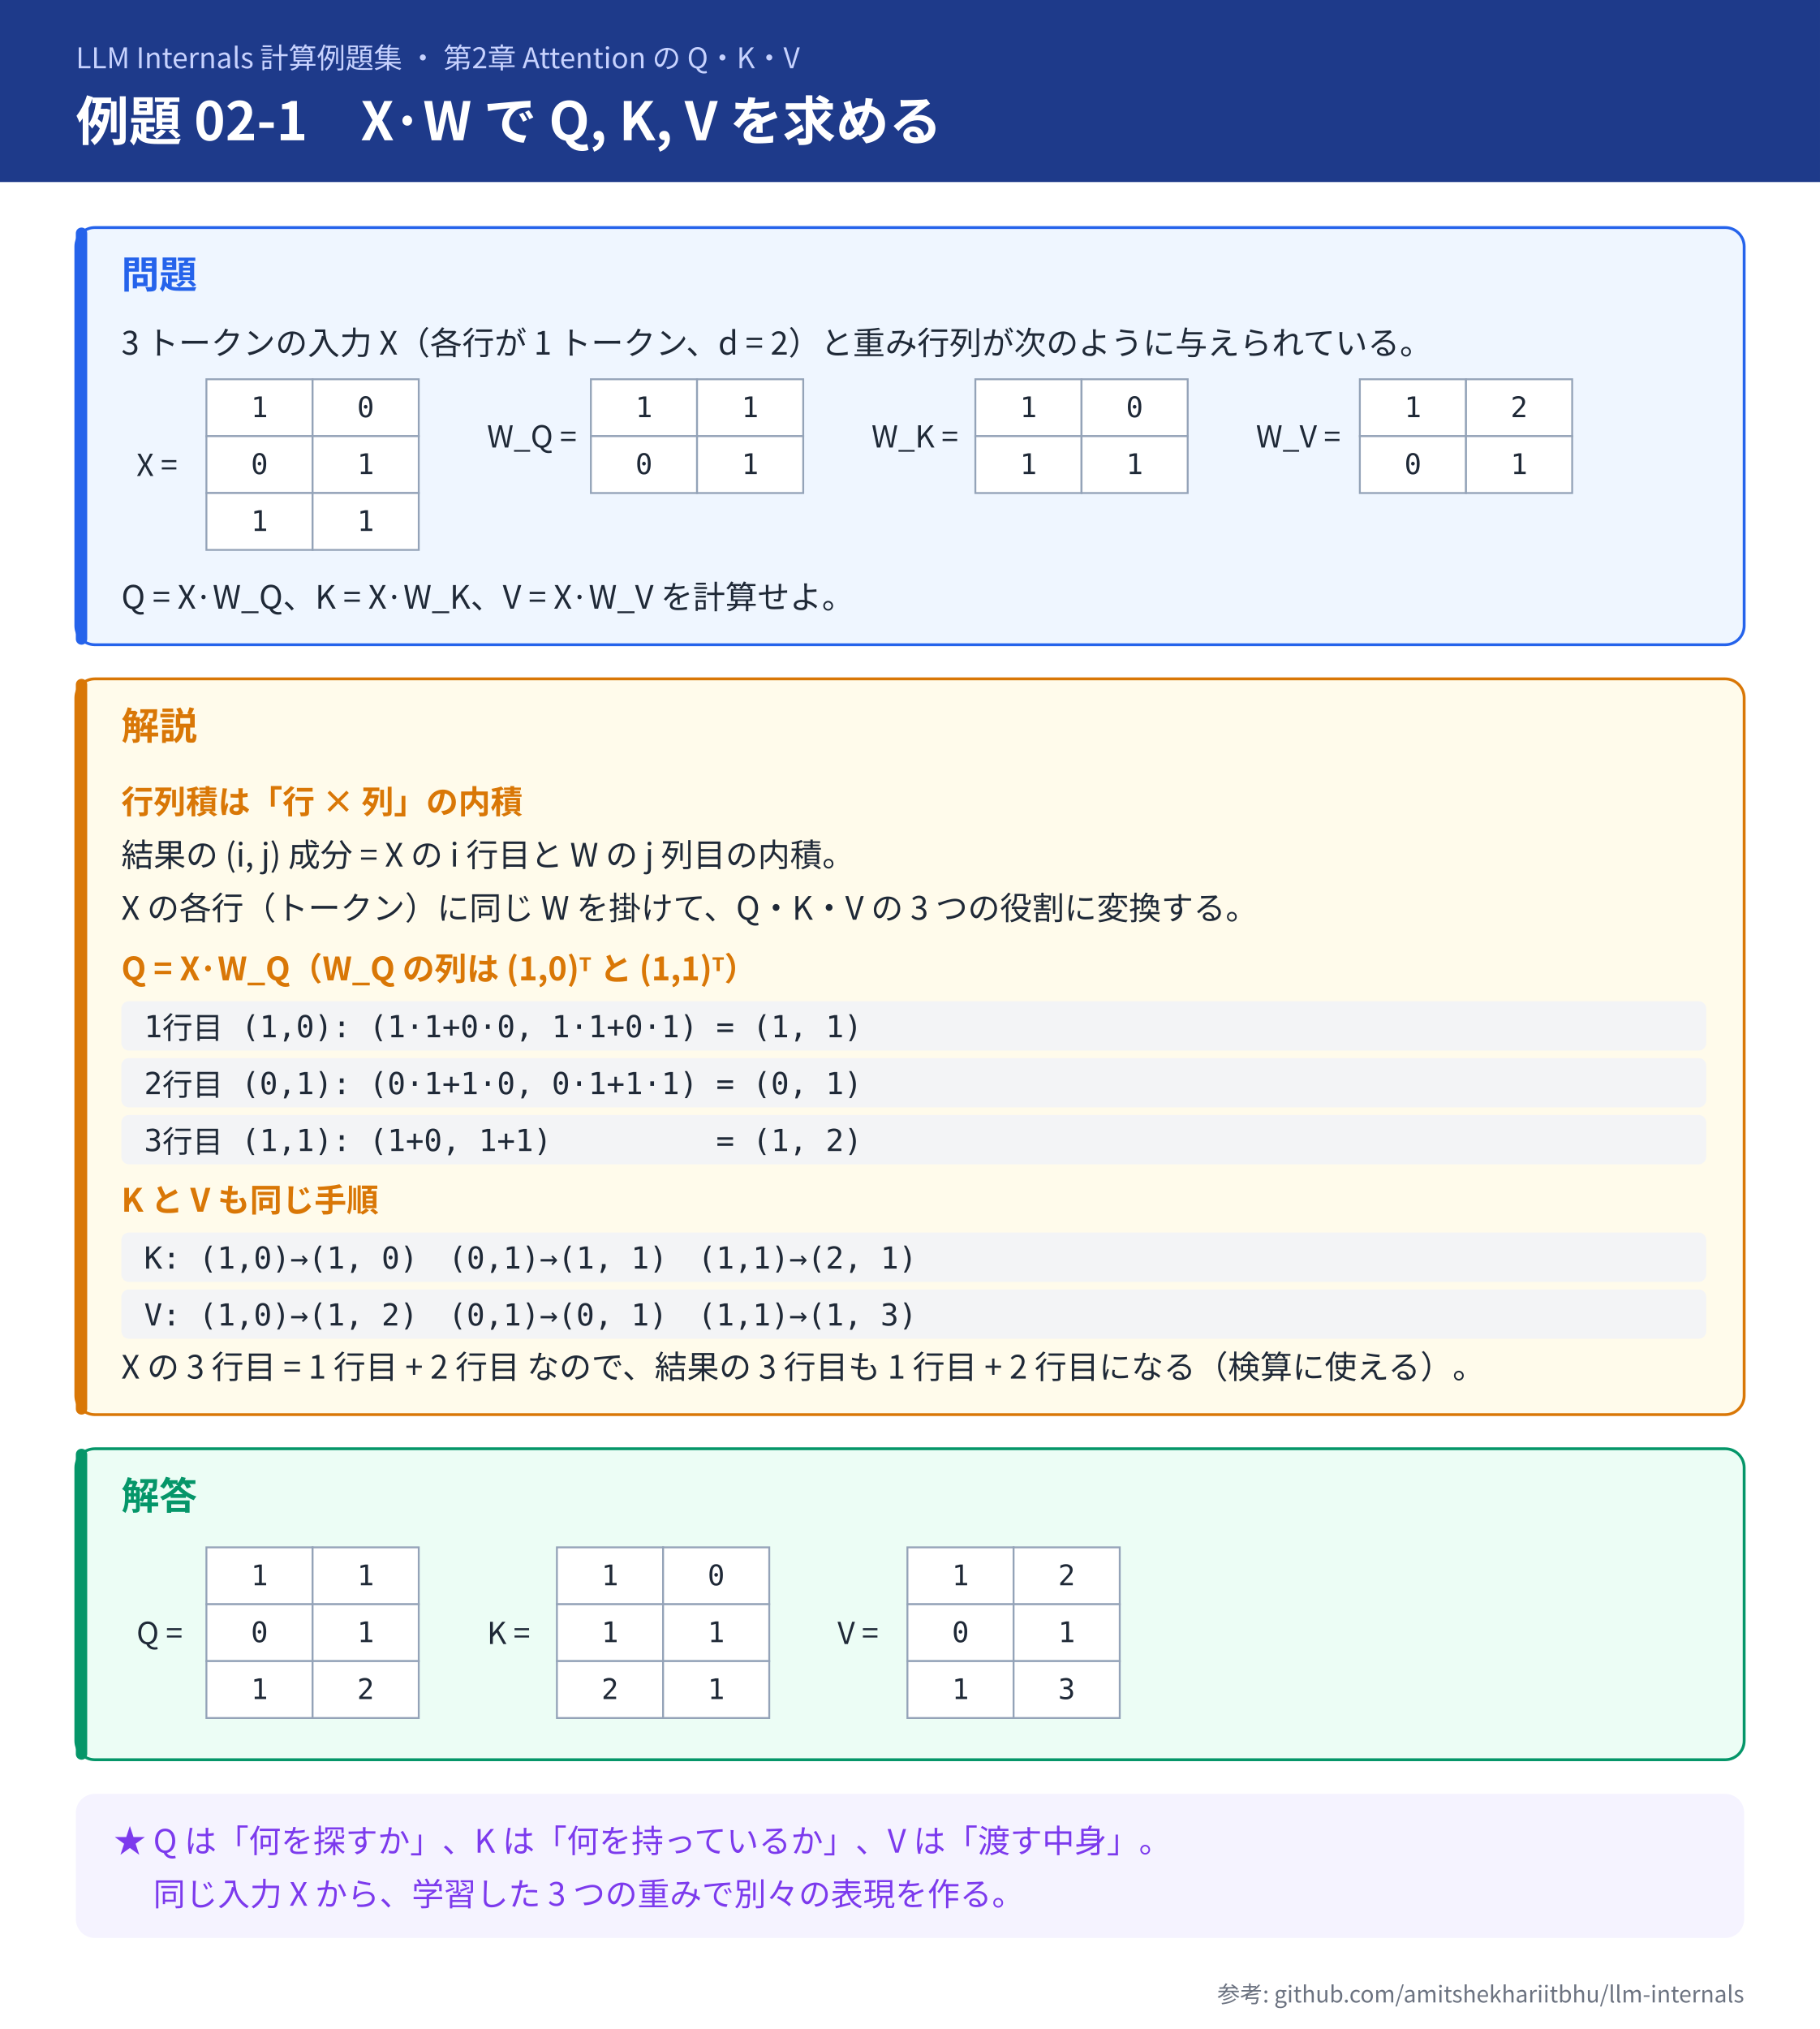
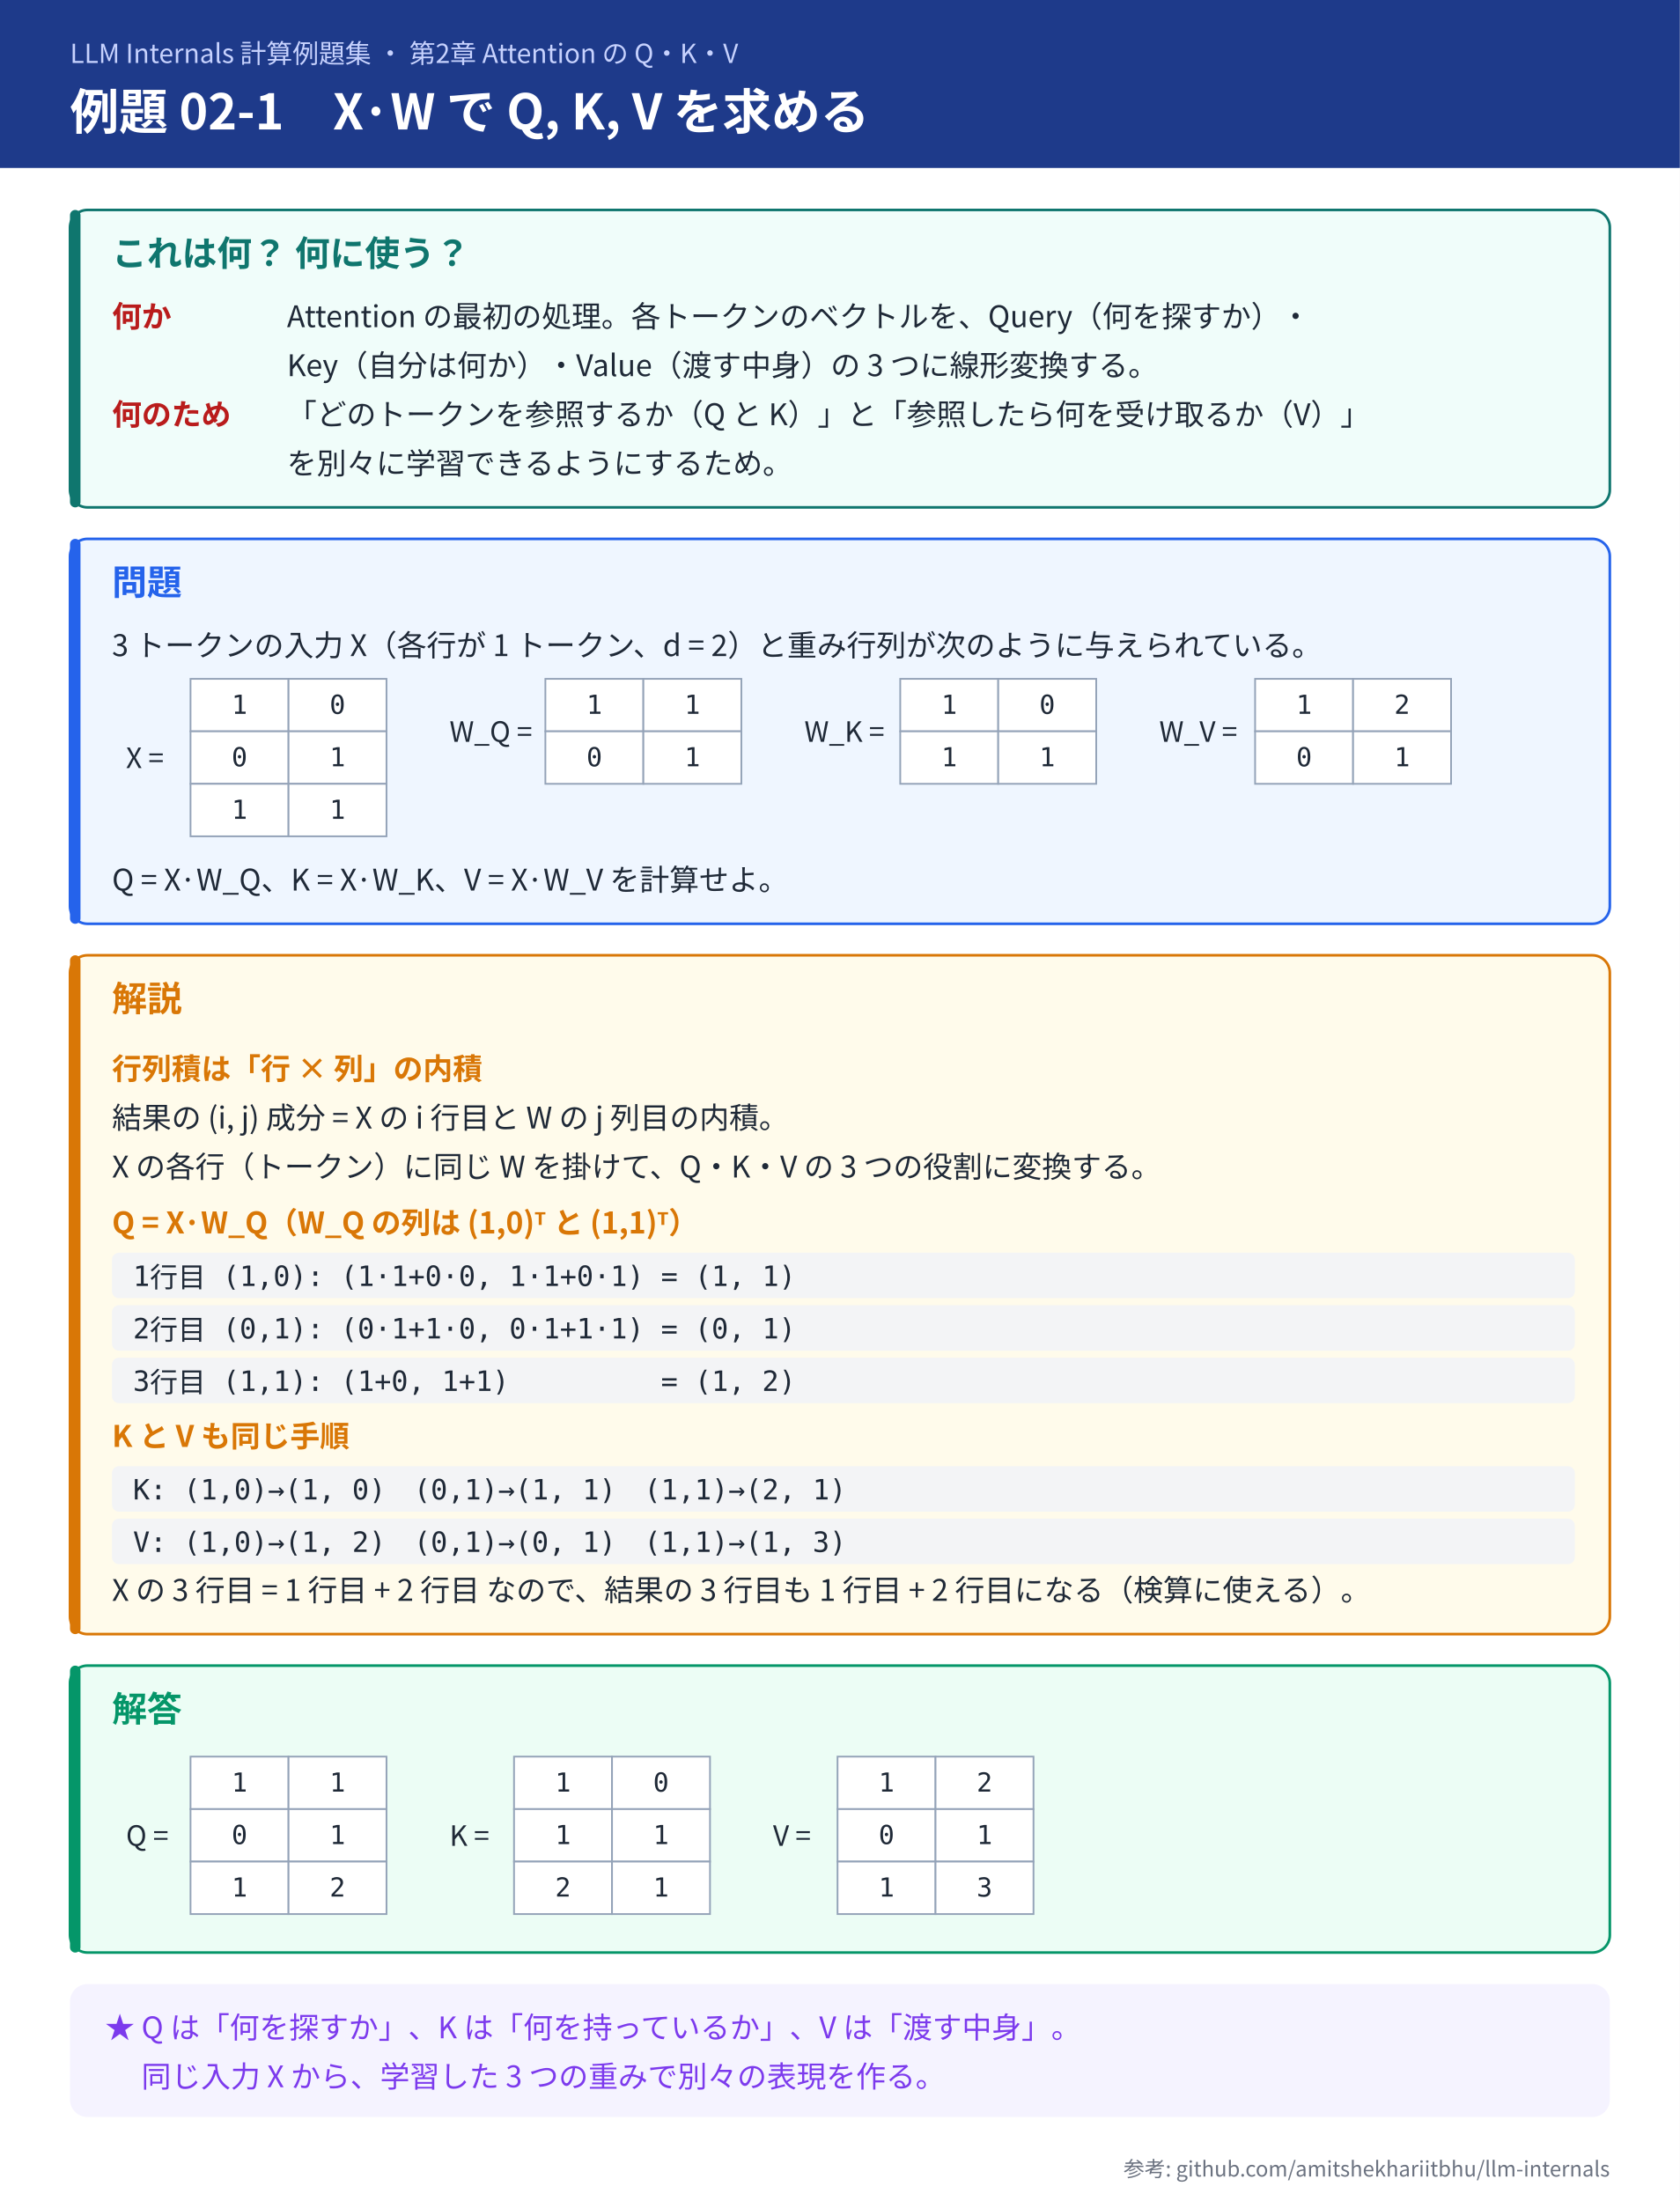
- <svg xmlns="http://www.w3.org/2000/svg" width="960" height="1070" viewBox="0 0 960 1070" font-family="'Noto Sans CJK JP','Noto Sans JP','Hiragino Sans','Yu Gothic','Meiryo','IPAGothic',sans-serif">
-   <rect width="960" height="1070" fill="#ffffff" />
+ <svg xmlns="http://www.w3.org/2000/svg" width="960" height="1258" viewBox="0 0 960 1258" font-family="'Noto Sans CJK JP','Noto Sans JP','Hiragino Sans','Yu Gothic','Meiryo','IPAGothic',sans-serif">
+   <rect width="960" height="1258" fill="#ffffff" />
  <rect x="0" y="0" width="960" height="96" fill="#1e3a8a" />
  <text x="40" y="36" font-size="15" fill="#c7d2fe">LLM Internals 計算例題集 ・ 第2章 Attention の Q・K・V</text>
  <text x="40" y="74" font-size="28" font-weight="700" fill="#ffffff">例題 02-1　X·W で Q, K, V を求める</text>
-   <rect x="40" y="120" width="880" height="220" rx="10" fill="#eff6ff" stroke="#2563eb" stroke-width="1.5" />
-   <rect x="40" y="120" width="6" height="220" rx="3" fill="#2563eb" />
-   <text x="64" y="152" font-size="20" font-weight="700" fill="#2563eb">問題</text>
-   <text x="64" y="187" font-size="17" fill="#1f2937" xml:space="preserve">3 トークンの入力 X（各行が 1 トークン、d = 2）と重み行列が次のように与えられている。</text>
-   <text x="72" y="251.0" font-size="16" fill="#1f2937">X =</text>
-   <rect x="108.88" y="200" width="56" height="30" fill="#ffffff" stroke="#94a3b8" />
-   <text x="136.88" y="220" text-anchor="middle" font-family="'DejaVu Sans Mono','Menlo','Consolas','Noto Sans Mono CJK JP','IPAGothic',monospace" font-size="15" fill="#1f2937">1</text>
-   <rect x="164.88" y="200" width="56" height="30" fill="#ffffff" stroke="#94a3b8" />
-   <text x="192.88" y="220" text-anchor="middle" font-family="'DejaVu Sans Mono','Menlo','Consolas','Noto Sans Mono CJK JP','IPAGothic',monospace" font-size="15" fill="#1f2937">0</text>
-   <rect x="108.88" y="230" width="56" height="30" fill="#ffffff" stroke="#94a3b8" />
-   <text x="136.88" y="250" text-anchor="middle" font-family="'DejaVu Sans Mono','Menlo','Consolas','Noto Sans Mono CJK JP','IPAGothic',monospace" font-size="15" fill="#1f2937">0</text>
-   <rect x="164.88" y="230" width="56" height="30" fill="#ffffff" stroke="#94a3b8" />
-   <text x="192.88" y="250" text-anchor="middle" font-family="'DejaVu Sans Mono','Menlo','Consolas','Noto Sans Mono CJK JP','IPAGothic',monospace" font-size="15" fill="#1f2937">1</text>
-   <rect x="108.88" y="260" width="56" height="30" fill="#ffffff" stroke="#94a3b8" />
-   <text x="136.88" y="280" text-anchor="middle" font-family="'DejaVu Sans Mono','Menlo','Consolas','Noto Sans Mono CJK JP','IPAGothic',monospace" font-size="15" fill="#1f2937">1</text>
-   <rect x="164.88" y="260" width="56" height="30" fill="#ffffff" stroke="#94a3b8" />
-   <text x="192.88" y="280" text-anchor="middle" font-family="'DejaVu Sans Mono','Menlo','Consolas','Noto Sans Mono CJK JP','IPAGothic',monospace" font-size="15" fill="#1f2937">1</text>
-   <text x="256.88" y="236.0" font-size="16" fill="#1f2937">W_Q =</text>
-   <rect x="311.68" y="200" width="56" height="30" fill="#ffffff" stroke="#94a3b8" />
-   <text x="339.68" y="220" text-anchor="middle" font-family="'DejaVu Sans Mono','Menlo','Consolas','Noto Sans Mono CJK JP','IPAGothic',monospace" font-size="15" fill="#1f2937">1</text>
-   <rect x="367.68" y="200" width="56" height="30" fill="#ffffff" stroke="#94a3b8" />
-   <text x="395.68" y="220" text-anchor="middle" font-family="'DejaVu Sans Mono','Menlo','Consolas','Noto Sans Mono CJK JP','IPAGothic',monospace" font-size="15" fill="#1f2937">1</text>
-   <rect x="311.68" y="230" width="56" height="30" fill="#ffffff" stroke="#94a3b8" />
-   <text x="339.68" y="250" text-anchor="middle" font-family="'DejaVu Sans Mono','Menlo','Consolas','Noto Sans Mono CJK JP','IPAGothic',monospace" font-size="15" fill="#1f2937">0</text>
-   <rect x="367.68" y="230" width="56" height="30" fill="#ffffff" stroke="#94a3b8" />
-   <text x="395.68" y="250" text-anchor="middle" font-family="'DejaVu Sans Mono','Menlo','Consolas','Noto Sans Mono CJK JP','IPAGothic',monospace" font-size="15" fill="#1f2937">1</text>
-   <text x="459.68" y="236.0" font-size="16" fill="#1f2937">W_K =</text>
-   <rect x="514.48" y="200" width="56" height="30" fill="#ffffff" stroke="#94a3b8" />
-   <text x="542.48" y="220" text-anchor="middle" font-family="'DejaVu Sans Mono','Menlo','Consolas','Noto Sans Mono CJK JP','IPAGothic',monospace" font-size="15" fill="#1f2937">1</text>
-   <rect x="570.48" y="200" width="56" height="30" fill="#ffffff" stroke="#94a3b8" />
-   <text x="598.48" y="220" text-anchor="middle" font-family="'DejaVu Sans Mono','Menlo','Consolas','Noto Sans Mono CJK JP','IPAGothic',monospace" font-size="15" fill="#1f2937">0</text>
-   <rect x="514.48" y="230" width="56" height="30" fill="#ffffff" stroke="#94a3b8" />
-   <text x="542.48" y="250" text-anchor="middle" font-family="'DejaVu Sans Mono','Menlo','Consolas','Noto Sans Mono CJK JP','IPAGothic',monospace" font-size="15" fill="#1f2937">1</text>
-   <rect x="570.48" y="230" width="56" height="30" fill="#ffffff" stroke="#94a3b8" />
-   <text x="598.48" y="250" text-anchor="middle" font-family="'DejaVu Sans Mono','Menlo','Consolas','Noto Sans Mono CJK JP','IPAGothic',monospace" font-size="15" fill="#1f2937">1</text>
-   <text x="662.48" y="236.0" font-size="16" fill="#1f2937">W_V =</text>
-   <rect x="717.28" y="200" width="56" height="30" fill="#ffffff" stroke="#94a3b8" />
-   <text x="745.28" y="220" text-anchor="middle" font-family="'DejaVu Sans Mono','Menlo','Consolas','Noto Sans Mono CJK JP','IPAGothic',monospace" font-size="15" fill="#1f2937">1</text>
-   <rect x="773.28" y="200" width="56" height="30" fill="#ffffff" stroke="#94a3b8" />
-   <text x="801.28" y="220" text-anchor="middle" font-family="'DejaVu Sans Mono','Menlo','Consolas','Noto Sans Mono CJK JP','IPAGothic',monospace" font-size="15" fill="#1f2937">2</text>
-   <rect x="717.28" y="230" width="56" height="30" fill="#ffffff" stroke="#94a3b8" />
-   <text x="745.28" y="250" text-anchor="middle" font-family="'DejaVu Sans Mono','Menlo','Consolas','Noto Sans Mono CJK JP','IPAGothic',monospace" font-size="15" fill="#1f2937">0</text>
-   <rect x="773.28" y="230" width="56" height="30" fill="#ffffff" stroke="#94a3b8" />
-   <text x="801.28" y="250" text-anchor="middle" font-family="'DejaVu Sans Mono','Menlo','Consolas','Noto Sans Mono CJK JP','IPAGothic',monospace" font-size="15" fill="#1f2937">1</text>
-   <text x="64" y="321" font-size="17" fill="#1f2937" xml:space="preserve">Q = X·W_Q、K = X·W_K、V = X·W_V を計算せよ。</text>
-   <rect x="40" y="358" width="880" height="388" rx="10" fill="#fffbeb" stroke="#d97706" stroke-width="1.5" />
-   <rect x="40" y="358" width="6" height="388" rx="3" fill="#d97706" />
-   <text x="64" y="390" font-size="20" font-weight="700" fill="#d97706">解説</text>
-   <text x="64" y="429" font-size="17" font-weight="700" fill="#d97706">行列積は「行 × 列」の内積</text>
-   <text x="64" y="457" font-size="17" fill="#1f2937" xml:space="preserve">結果の (i, j) 成分 = X の i 行目と W の j 列目の内積。</text>
-   <text x="64" y="485" font-size="17" fill="#1f2937" xml:space="preserve">X の各行（トークン）に同じ W を掛けて、Q・K・V の 3 つの役割に変換する。</text>
-   <text x="64" y="517" font-size="17" font-weight="700" fill="#d97706">Q = X·W_Q（W_Q の列は (1,0)ᵀ と (1,1)ᵀ）</text>
-   <rect x="64" y="528" width="836" height="26" rx="4" fill="#f3f4f6" />
-   <text x="76" y="547" font-family="'DejaVu Sans Mono','Menlo','Consolas','Noto Sans Mono CJK JP','IPAGothic',monospace" font-size="16" fill="#1f2937" xml:space="preserve">1行目 (1,0): (1·1+0·0, 1·1+0·1) = (1, 1)</text>
-   <rect x="64" y="558" width="836" height="26" rx="4" fill="#f3f4f6" />
-   <text x="76" y="577" font-family="'DejaVu Sans Mono','Menlo','Consolas','Noto Sans Mono CJK JP','IPAGothic',monospace" font-size="16" fill="#1f2937" xml:space="preserve">2行目 (0,1): (0·1+1·0, 0·1+1·1) = (0, 1)</text>
-   <rect x="64" y="588" width="836" height="26" rx="4" fill="#f3f4f6" />
-   <text x="76" y="607" font-family="'DejaVu Sans Mono','Menlo','Consolas','Noto Sans Mono CJK JP','IPAGothic',monospace" font-size="16" fill="#1f2937" xml:space="preserve">3行目 (1,1): (1+0, 1+1)         = (1, 2)</text>
-   <text x="64" y="639" font-size="17" font-weight="700" fill="#d97706">K と V も同じ手順</text>
-   <rect x="64" y="650" width="836" height="26" rx="4" fill="#f3f4f6" />
-   <text x="76" y="669" font-family="'DejaVu Sans Mono','Menlo','Consolas','Noto Sans Mono CJK JP','IPAGothic',monospace" font-size="16" fill="#1f2937" xml:space="preserve">K: (1,0)→(1, 0)　(0,1)→(1, 1)　(1,1)→(2, 1)</text>
-   <rect x="64" y="680" width="836" height="26" rx="4" fill="#f3f4f6" />
-   <text x="76" y="699" font-family="'DejaVu Sans Mono','Menlo','Consolas','Noto Sans Mono CJK JP','IPAGothic',monospace" font-size="16" fill="#1f2937" xml:space="preserve">V: (1,0)→(1, 2)　(0,1)→(0, 1)　(1,1)→(1, 3)</text>
-   <text x="64" y="727" font-size="17" fill="#1f2937" xml:space="preserve">X の 3 行目 = 1 行目 + 2 行目 なので、結果の 3 行目も 1 行目 + 2 行目になる（検算に使える）。</text>
-   <rect x="40" y="764" width="880" height="164" rx="10" fill="#ecfdf5" stroke="#059669" stroke-width="1.5" />
-   <rect x="40" y="764" width="6" height="164" rx="3" fill="#059669" />
-   <text x="64" y="796" font-size="20" font-weight="700" fill="#059669">解答</text>
-   <text x="72" y="867.0" font-size="16" fill="#1f2937">Q =</text>
-   <rect x="108.88" y="816" width="56" height="30" fill="#ffffff" stroke="#94a3b8" />
-   <text x="136.88" y="836" text-anchor="middle" font-family="'DejaVu Sans Mono','Menlo','Consolas','Noto Sans Mono CJK JP','IPAGothic',monospace" font-size="15" fill="#1f2937">1</text>
-   <rect x="164.88" y="816" width="56" height="30" fill="#ffffff" stroke="#94a3b8" />
-   <text x="192.88" y="836" text-anchor="middle" font-family="'DejaVu Sans Mono','Menlo','Consolas','Noto Sans Mono CJK JP','IPAGothic',monospace" font-size="15" fill="#1f2937">1</text>
-   <rect x="108.88" y="846" width="56" height="30" fill="#ffffff" stroke="#94a3b8" />
-   <text x="136.88" y="866" text-anchor="middle" font-family="'DejaVu Sans Mono','Menlo','Consolas','Noto Sans Mono CJK JP','IPAGothic',monospace" font-size="15" fill="#1f2937">0</text>
-   <rect x="164.88" y="846" width="56" height="30" fill="#ffffff" stroke="#94a3b8" />
-   <text x="192.88" y="866" text-anchor="middle" font-family="'DejaVu Sans Mono','Menlo','Consolas','Noto Sans Mono CJK JP','IPAGothic',monospace" font-size="15" fill="#1f2937">1</text>
-   <rect x="108.88" y="876" width="56" height="30" fill="#ffffff" stroke="#94a3b8" />
-   <text x="136.88" y="896" text-anchor="middle" font-family="'DejaVu Sans Mono','Menlo','Consolas','Noto Sans Mono CJK JP','IPAGothic',monospace" font-size="15" fill="#1f2937">1</text>
-   <rect x="164.88" y="876" width="56" height="30" fill="#ffffff" stroke="#94a3b8" />
-   <text x="192.88" y="896" text-anchor="middle" font-family="'DejaVu Sans Mono','Menlo','Consolas','Noto Sans Mono CJK JP','IPAGothic',monospace" font-size="15" fill="#1f2937">2</text>
-   <text x="256.88" y="867.0" font-size="16" fill="#1f2937">K =</text>
-   <rect x="293.76" y="816" width="56" height="30" fill="#ffffff" stroke="#94a3b8" />
-   <text x="321.76" y="836" text-anchor="middle" font-family="'DejaVu Sans Mono','Menlo','Consolas','Noto Sans Mono CJK JP','IPAGothic',monospace" font-size="15" fill="#1f2937">1</text>
-   <rect x="349.76" y="816" width="56" height="30" fill="#ffffff" stroke="#94a3b8" />
-   <text x="377.76" y="836" text-anchor="middle" font-family="'DejaVu Sans Mono','Menlo','Consolas','Noto Sans Mono CJK JP','IPAGothic',monospace" font-size="15" fill="#1f2937">0</text>
-   <rect x="293.76" y="846" width="56" height="30" fill="#ffffff" stroke="#94a3b8" />
-   <text x="321.76" y="866" text-anchor="middle" font-family="'DejaVu Sans Mono','Menlo','Consolas','Noto Sans Mono CJK JP','IPAGothic',monospace" font-size="15" fill="#1f2937">1</text>
-   <rect x="349.76" y="846" width="56" height="30" fill="#ffffff" stroke="#94a3b8" />
-   <text x="377.76" y="866" text-anchor="middle" font-family="'DejaVu Sans Mono','Menlo','Consolas','Noto Sans Mono CJK JP','IPAGothic',monospace" font-size="15" fill="#1f2937">1</text>
-   <rect x="293.76" y="876" width="56" height="30" fill="#ffffff" stroke="#94a3b8" />
-   <text x="321.76" y="896" text-anchor="middle" font-family="'DejaVu Sans Mono','Menlo','Consolas','Noto Sans Mono CJK JP','IPAGothic',monospace" font-size="15" fill="#1f2937">2</text>
-   <rect x="349.76" y="876" width="56" height="30" fill="#ffffff" stroke="#94a3b8" />
-   <text x="377.76" y="896" text-anchor="middle" font-family="'DejaVu Sans Mono','Menlo','Consolas','Noto Sans Mono CJK JP','IPAGothic',monospace" font-size="15" fill="#1f2937">1</text>
-   <text x="441.76" y="867.0" font-size="16" fill="#1f2937">V =</text>
-   <rect x="478.64" y="816" width="56" height="30" fill="#ffffff" stroke="#94a3b8" />
-   <text x="506.64" y="836" text-anchor="middle" font-family="'DejaVu Sans Mono','Menlo','Consolas','Noto Sans Mono CJK JP','IPAGothic',monospace" font-size="15" fill="#1f2937">1</text>
-   <rect x="534.64" y="816" width="56" height="30" fill="#ffffff" stroke="#94a3b8" />
-   <text x="562.64" y="836" text-anchor="middle" font-family="'DejaVu Sans Mono','Menlo','Consolas','Noto Sans Mono CJK JP','IPAGothic',monospace" font-size="15" fill="#1f2937">2</text>
-   <rect x="478.64" y="846" width="56" height="30" fill="#ffffff" stroke="#94a3b8" />
-   <text x="506.64" y="866" text-anchor="middle" font-family="'DejaVu Sans Mono','Menlo','Consolas','Noto Sans Mono CJK JP','IPAGothic',monospace" font-size="15" fill="#1f2937">0</text>
-   <rect x="534.64" y="846" width="56" height="30" fill="#ffffff" stroke="#94a3b8" />
-   <text x="562.64" y="866" text-anchor="middle" font-family="'DejaVu Sans Mono','Menlo','Consolas','Noto Sans Mono CJK JP','IPAGothic',monospace" font-size="15" fill="#1f2937">1</text>
-   <rect x="478.64" y="876" width="56" height="30" fill="#ffffff" stroke="#94a3b8" />
-   <text x="506.64" y="896" text-anchor="middle" font-family="'DejaVu Sans Mono','Menlo','Consolas','Noto Sans Mono CJK JP','IPAGothic',monospace" font-size="15" fill="#1f2937">1</text>
-   <rect x="534.64" y="876" width="56" height="30" fill="#ffffff" stroke="#94a3b8" />
-   <text x="562.64" y="896" text-anchor="middle" font-family="'DejaVu Sans Mono','Menlo','Consolas','Noto Sans Mono CJK JP','IPAGothic',monospace" font-size="15" fill="#1f2937">3</text>
-   <rect x="40" y="946" width="880" height="76" rx="10" fill="#f5f3ff" />
-   <text x="60" y="977" font-size="17" fill="#7c3aed" xml:space="preserve">★ Q は「何を探すか」、K は「何を持っているか」、V は「渡す中身」。</text>
-   <text x="60" y="1005" font-size="17" fill="#7c3aed" xml:space="preserve">　 同じ入力 X から、学習した 3 つの重みで別々の表現を作る。</text>
-   <text x="920" y="1056" font-size="12" text-anchor="end" fill="#6b7280">参考: github.com/amitshekhariitbhu/llm-internals</text>
+   <rect x="40" y="120" width="880" height="170" rx="10" fill="#f0fdfa" stroke="#0f766e" stroke-width="1.5" />
+   <rect x="40" y="120" width="6" height="170" rx="3" fill="#0f766e" />
+   <text x="64" y="152" font-size="20" font-weight="700" fill="#0f766e">これは何？ 何に使う？</text>
+   <text x="64" y="187" font-size="17" font-weight="700" fill="#b91c1c">何か</text>
+   <text x="164" y="187" font-size="17" fill="#1f2937" xml:space="preserve">Attention の最初の処理。各トークンのベクトルを、Query（何を探すか）・</text>
+   <text x="164" y="215" font-size="17" fill="#1f2937" xml:space="preserve">Key（自分は何か）・Value（渡す中身）の 3 つに線形変換する。</text>
+   <text x="64" y="243" font-size="17" font-weight="700" fill="#b91c1c">何のため</text>
+   <text x="164" y="243" font-size="17" fill="#1f2937" xml:space="preserve">「どのトークンを参照するか（Q と K）」と「参照したら何を受け取るか（V）」</text>
+   <text x="164" y="271" font-size="17" fill="#1f2937" xml:space="preserve">を別々に学習できるようにするため。</text>
+   <rect x="40" y="308" width="880" height="220" rx="10" fill="#eff6ff" stroke="#2563eb" stroke-width="1.5" />
+   <rect x="40" y="308" width="6" height="220" rx="3" fill="#2563eb" />
+   <text x="64" y="340" font-size="20" font-weight="700" fill="#2563eb">問題</text>
+   <text x="64" y="375" font-size="17" fill="#1f2937" xml:space="preserve">3 トークンの入力 X（各行が 1 トークン、d = 2）と重み行列が次のように与えられている。</text>
+   <text x="72" y="439.0" font-size="16" fill="#1f2937">X =</text>
+   <rect x="108.88" y="388" width="56" height="30" fill="#ffffff" stroke="#94a3b8" />
+   <text x="136.88" y="408" text-anchor="middle" font-family="'DejaVu Sans Mono','Menlo','Consolas','Noto Sans Mono CJK JP','IPAGothic',monospace" font-size="15" fill="#1f2937">1</text>
+   <rect x="164.88" y="388" width="56" height="30" fill="#ffffff" stroke="#94a3b8" />
+   <text x="192.88" y="408" text-anchor="middle" font-family="'DejaVu Sans Mono','Menlo','Consolas','Noto Sans Mono CJK JP','IPAGothic',monospace" font-size="15" fill="#1f2937">0</text>
+   <rect x="108.88" y="418" width="56" height="30" fill="#ffffff" stroke="#94a3b8" />
+   <text x="136.88" y="438" text-anchor="middle" font-family="'DejaVu Sans Mono','Menlo','Consolas','Noto Sans Mono CJK JP','IPAGothic',monospace" font-size="15" fill="#1f2937">0</text>
+   <rect x="164.88" y="418" width="56" height="30" fill="#ffffff" stroke="#94a3b8" />
+   <text x="192.88" y="438" text-anchor="middle" font-family="'DejaVu Sans Mono','Menlo','Consolas','Noto Sans Mono CJK JP','IPAGothic',monospace" font-size="15" fill="#1f2937">1</text>
+   <rect x="108.88" y="448" width="56" height="30" fill="#ffffff" stroke="#94a3b8" />
+   <text x="136.88" y="468" text-anchor="middle" font-family="'DejaVu Sans Mono','Menlo','Consolas','Noto Sans Mono CJK JP','IPAGothic',monospace" font-size="15" fill="#1f2937">1</text>
+   <rect x="164.88" y="448" width="56" height="30" fill="#ffffff" stroke="#94a3b8" />
+   <text x="192.88" y="468" text-anchor="middle" font-family="'DejaVu Sans Mono','Menlo','Consolas','Noto Sans Mono CJK JP','IPAGothic',monospace" font-size="15" fill="#1f2937">1</text>
+   <text x="256.88" y="424.0" font-size="16" fill="#1f2937">W_Q =</text>
+   <rect x="311.68" y="388" width="56" height="30" fill="#ffffff" stroke="#94a3b8" />
+   <text x="339.68" y="408" text-anchor="middle" font-family="'DejaVu Sans Mono','Menlo','Consolas','Noto Sans Mono CJK JP','IPAGothic',monospace" font-size="15" fill="#1f2937">1</text>
+   <rect x="367.68" y="388" width="56" height="30" fill="#ffffff" stroke="#94a3b8" />
+   <text x="395.68" y="408" text-anchor="middle" font-family="'DejaVu Sans Mono','Menlo','Consolas','Noto Sans Mono CJK JP','IPAGothic',monospace" font-size="15" fill="#1f2937">1</text>
+   <rect x="311.68" y="418" width="56" height="30" fill="#ffffff" stroke="#94a3b8" />
+   <text x="339.68" y="438" text-anchor="middle" font-family="'DejaVu Sans Mono','Menlo','Consolas','Noto Sans Mono CJK JP','IPAGothic',monospace" font-size="15" fill="#1f2937">0</text>
+   <rect x="367.68" y="418" width="56" height="30" fill="#ffffff" stroke="#94a3b8" />
+   <text x="395.68" y="438" text-anchor="middle" font-family="'DejaVu Sans Mono','Menlo','Consolas','Noto Sans Mono CJK JP','IPAGothic',monospace" font-size="15" fill="#1f2937">1</text>
+   <text x="459.68" y="424.0" font-size="16" fill="#1f2937">W_K =</text>
+   <rect x="514.48" y="388" width="56" height="30" fill="#ffffff" stroke="#94a3b8" />
+   <text x="542.48" y="408" text-anchor="middle" font-family="'DejaVu Sans Mono','Menlo','Consolas','Noto Sans Mono CJK JP','IPAGothic',monospace" font-size="15" fill="#1f2937">1</text>
+   <rect x="570.48" y="388" width="56" height="30" fill="#ffffff" stroke="#94a3b8" />
+   <text x="598.48" y="408" text-anchor="middle" font-family="'DejaVu Sans Mono','Menlo','Consolas','Noto Sans Mono CJK JP','IPAGothic',monospace" font-size="15" fill="#1f2937">0</text>
+   <rect x="514.48" y="418" width="56" height="30" fill="#ffffff" stroke="#94a3b8" />
+   <text x="542.48" y="438" text-anchor="middle" font-family="'DejaVu Sans Mono','Menlo','Consolas','Noto Sans Mono CJK JP','IPAGothic',monospace" font-size="15" fill="#1f2937">1</text>
+   <rect x="570.48" y="418" width="56" height="30" fill="#ffffff" stroke="#94a3b8" />
+   <text x="598.48" y="438" text-anchor="middle" font-family="'DejaVu Sans Mono','Menlo','Consolas','Noto Sans Mono CJK JP','IPAGothic',monospace" font-size="15" fill="#1f2937">1</text>
+   <text x="662.48" y="424.0" font-size="16" fill="#1f2937">W_V =</text>
+   <rect x="717.28" y="388" width="56" height="30" fill="#ffffff" stroke="#94a3b8" />
+   <text x="745.28" y="408" text-anchor="middle" font-family="'DejaVu Sans Mono','Menlo','Consolas','Noto Sans Mono CJK JP','IPAGothic',monospace" font-size="15" fill="#1f2937">1</text>
+   <rect x="773.28" y="388" width="56" height="30" fill="#ffffff" stroke="#94a3b8" />
+   <text x="801.28" y="408" text-anchor="middle" font-family="'DejaVu Sans Mono','Menlo','Consolas','Noto Sans Mono CJK JP','IPAGothic',monospace" font-size="15" fill="#1f2937">2</text>
+   <rect x="717.28" y="418" width="56" height="30" fill="#ffffff" stroke="#94a3b8" />
+   <text x="745.28" y="438" text-anchor="middle" font-family="'DejaVu Sans Mono','Menlo','Consolas','Noto Sans Mono CJK JP','IPAGothic',monospace" font-size="15" fill="#1f2937">0</text>
+   <rect x="773.28" y="418" width="56" height="30" fill="#ffffff" stroke="#94a3b8" />
+   <text x="801.28" y="438" text-anchor="middle" font-family="'DejaVu Sans Mono','Menlo','Consolas','Noto Sans Mono CJK JP','IPAGothic',monospace" font-size="15" fill="#1f2937">1</text>
+   <text x="64" y="509" font-size="17" fill="#1f2937" xml:space="preserve">Q = X·W_Q、K = X·W_K、V = X·W_V を計算せよ。</text>
+   <rect x="40" y="546" width="880" height="388" rx="10" fill="#fffbeb" stroke="#d97706" stroke-width="1.5" />
+   <rect x="40" y="546" width="6" height="388" rx="3" fill="#d97706" />
+   <text x="64" y="578" font-size="20" font-weight="700" fill="#d97706">解説</text>
+   <text x="64" y="617" font-size="17" font-weight="700" fill="#d97706">行列積は「行 × 列」の内積</text>
+   <text x="64" y="645" font-size="17" fill="#1f2937" xml:space="preserve">結果の (i, j) 成分 = X の i 行目と W の j 列目の内積。</text>
+   <text x="64" y="673" font-size="17" fill="#1f2937" xml:space="preserve">X の各行（トークン）に同じ W を掛けて、Q・K・V の 3 つの役割に変換する。</text>
+   <text x="64" y="705" font-size="17" font-weight="700" fill="#d97706">Q = X·W_Q（W_Q の列は (1,0)ᵀ と (1,1)ᵀ）</text>
+   <rect x="64" y="716" width="836" height="26" rx="4" fill="#f3f4f6" />
+   <text x="76" y="735" font-family="'DejaVu Sans Mono','Menlo','Consolas','Noto Sans Mono CJK JP','IPAGothic',monospace" font-size="16" fill="#1f2937" xml:space="preserve">1行目 (1,0): (1·1+0·0, 1·1+0·1) = (1, 1)</text>
+   <rect x="64" y="746" width="836" height="26" rx="4" fill="#f3f4f6" />
+   <text x="76" y="765" font-family="'DejaVu Sans Mono','Menlo','Consolas','Noto Sans Mono CJK JP','IPAGothic',monospace" font-size="16" fill="#1f2937" xml:space="preserve">2行目 (0,1): (0·1+1·0, 0·1+1·1) = (0, 1)</text>
+   <rect x="64" y="776" width="836" height="26" rx="4" fill="#f3f4f6" />
+   <text x="76" y="795" font-family="'DejaVu Sans Mono','Menlo','Consolas','Noto Sans Mono CJK JP','IPAGothic',monospace" font-size="16" fill="#1f2937" xml:space="preserve">3行目 (1,1): (1+0, 1+1)         = (1, 2)</text>
+   <text x="64" y="827" font-size="17" font-weight="700" fill="#d97706">K と V も同じ手順</text>
+   <rect x="64" y="838" width="836" height="26" rx="4" fill="#f3f4f6" />
+   <text x="76" y="857" font-family="'DejaVu Sans Mono','Menlo','Consolas','Noto Sans Mono CJK JP','IPAGothic',monospace" font-size="16" fill="#1f2937" xml:space="preserve">K: (1,0)→(1, 0)　(0,1)→(1, 1)　(1,1)→(2, 1)</text>
+   <rect x="64" y="868" width="836" height="26" rx="4" fill="#f3f4f6" />
+   <text x="76" y="887" font-family="'DejaVu Sans Mono','Menlo','Consolas','Noto Sans Mono CJK JP','IPAGothic',monospace" font-size="16" fill="#1f2937" xml:space="preserve">V: (1,0)→(1, 2)　(0,1)→(0, 1)　(1,1)→(1, 3)</text>
+   <text x="64" y="915" font-size="17" fill="#1f2937" xml:space="preserve">X の 3 行目 = 1 行目 + 2 行目 なので、結果の 3 行目も 1 行目 + 2 行目になる（検算に使える）。</text>
+   <rect x="40" y="952" width="880" height="164" rx="10" fill="#ecfdf5" stroke="#059669" stroke-width="1.5" />
+   <rect x="40" y="952" width="6" height="164" rx="3" fill="#059669" />
+   <text x="64" y="984" font-size="20" font-weight="700" fill="#059669">解答</text>
+   <text x="72" y="1055.0" font-size="16" fill="#1f2937">Q =</text>
+   <rect x="108.88" y="1004" width="56" height="30" fill="#ffffff" stroke="#94a3b8" />
+   <text x="136.88" y="1024" text-anchor="middle" font-family="'DejaVu Sans Mono','Menlo','Consolas','Noto Sans Mono CJK JP','IPAGothic',monospace" font-size="15" fill="#1f2937">1</text>
+   <rect x="164.88" y="1004" width="56" height="30" fill="#ffffff" stroke="#94a3b8" />
+   <text x="192.88" y="1024" text-anchor="middle" font-family="'DejaVu Sans Mono','Menlo','Consolas','Noto Sans Mono CJK JP','IPAGothic',monospace" font-size="15" fill="#1f2937">1</text>
+   <rect x="108.88" y="1034" width="56" height="30" fill="#ffffff" stroke="#94a3b8" />
+   <text x="136.88" y="1054" text-anchor="middle" font-family="'DejaVu Sans Mono','Menlo','Consolas','Noto Sans Mono CJK JP','IPAGothic',monospace" font-size="15" fill="#1f2937">0</text>
+   <rect x="164.88" y="1034" width="56" height="30" fill="#ffffff" stroke="#94a3b8" />
+   <text x="192.88" y="1054" text-anchor="middle" font-family="'DejaVu Sans Mono','Menlo','Consolas','Noto Sans Mono CJK JP','IPAGothic',monospace" font-size="15" fill="#1f2937">1</text>
+   <rect x="108.88" y="1064" width="56" height="30" fill="#ffffff" stroke="#94a3b8" />
+   <text x="136.88" y="1084" text-anchor="middle" font-family="'DejaVu Sans Mono','Menlo','Consolas','Noto Sans Mono CJK JP','IPAGothic',monospace" font-size="15" fill="#1f2937">1</text>
+   <rect x="164.88" y="1064" width="56" height="30" fill="#ffffff" stroke="#94a3b8" />
+   <text x="192.88" y="1084" text-anchor="middle" font-family="'DejaVu Sans Mono','Menlo','Consolas','Noto Sans Mono CJK JP','IPAGothic',monospace" font-size="15" fill="#1f2937">2</text>
+   <text x="256.88" y="1055.0" font-size="16" fill="#1f2937">K =</text>
+   <rect x="293.76" y="1004" width="56" height="30" fill="#ffffff" stroke="#94a3b8" />
+   <text x="321.76" y="1024" text-anchor="middle" font-family="'DejaVu Sans Mono','Menlo','Consolas','Noto Sans Mono CJK JP','IPAGothic',monospace" font-size="15" fill="#1f2937">1</text>
+   <rect x="349.76" y="1004" width="56" height="30" fill="#ffffff" stroke="#94a3b8" />
+   <text x="377.76" y="1024" text-anchor="middle" font-family="'DejaVu Sans Mono','Menlo','Consolas','Noto Sans Mono CJK JP','IPAGothic',monospace" font-size="15" fill="#1f2937">0</text>
+   <rect x="293.76" y="1034" width="56" height="30" fill="#ffffff" stroke="#94a3b8" />
+   <text x="321.76" y="1054" text-anchor="middle" font-family="'DejaVu Sans Mono','Menlo','Consolas','Noto Sans Mono CJK JP','IPAGothic',monospace" font-size="15" fill="#1f2937">1</text>
+   <rect x="349.76" y="1034" width="56" height="30" fill="#ffffff" stroke="#94a3b8" />
+   <text x="377.76" y="1054" text-anchor="middle" font-family="'DejaVu Sans Mono','Menlo','Consolas','Noto Sans Mono CJK JP','IPAGothic',monospace" font-size="15" fill="#1f2937">1</text>
+   <rect x="293.76" y="1064" width="56" height="30" fill="#ffffff" stroke="#94a3b8" />
+   <text x="321.76" y="1084" text-anchor="middle" font-family="'DejaVu Sans Mono','Menlo','Consolas','Noto Sans Mono CJK JP','IPAGothic',monospace" font-size="15" fill="#1f2937">2</text>
+   <rect x="349.76" y="1064" width="56" height="30" fill="#ffffff" stroke="#94a3b8" />
+   <text x="377.76" y="1084" text-anchor="middle" font-family="'DejaVu Sans Mono','Menlo','Consolas','Noto Sans Mono CJK JP','IPAGothic',monospace" font-size="15" fill="#1f2937">1</text>
+   <text x="441.76" y="1055.0" font-size="16" fill="#1f2937">V =</text>
+   <rect x="478.64" y="1004" width="56" height="30" fill="#ffffff" stroke="#94a3b8" />
+   <text x="506.64" y="1024" text-anchor="middle" font-family="'DejaVu Sans Mono','Menlo','Consolas','Noto Sans Mono CJK JP','IPAGothic',monospace" font-size="15" fill="#1f2937">1</text>
+   <rect x="534.64" y="1004" width="56" height="30" fill="#ffffff" stroke="#94a3b8" />
+   <text x="562.64" y="1024" text-anchor="middle" font-family="'DejaVu Sans Mono','Menlo','Consolas','Noto Sans Mono CJK JP','IPAGothic',monospace" font-size="15" fill="#1f2937">2</text>
+   <rect x="478.64" y="1034" width="56" height="30" fill="#ffffff" stroke="#94a3b8" />
+   <text x="506.64" y="1054" text-anchor="middle" font-family="'DejaVu Sans Mono','Menlo','Consolas','Noto Sans Mono CJK JP','IPAGothic',monospace" font-size="15" fill="#1f2937">0</text>
+   <rect x="534.64" y="1034" width="56" height="30" fill="#ffffff" stroke="#94a3b8" />
+   <text x="562.64" y="1054" text-anchor="middle" font-family="'DejaVu Sans Mono','Menlo','Consolas','Noto Sans Mono CJK JP','IPAGothic',monospace" font-size="15" fill="#1f2937">1</text>
+   <rect x="478.64" y="1064" width="56" height="30" fill="#ffffff" stroke="#94a3b8" />
+   <text x="506.64" y="1084" text-anchor="middle" font-family="'DejaVu Sans Mono','Menlo','Consolas','Noto Sans Mono CJK JP','IPAGothic',monospace" font-size="15" fill="#1f2937">1</text>
+   <rect x="534.64" y="1064" width="56" height="30" fill="#ffffff" stroke="#94a3b8" />
+   <text x="562.64" y="1084" text-anchor="middle" font-family="'DejaVu Sans Mono','Menlo','Consolas','Noto Sans Mono CJK JP','IPAGothic',monospace" font-size="15" fill="#1f2937">3</text>
+   <rect x="40" y="1134" width="880" height="76" rx="10" fill="#f5f3ff" />
+   <text x="60" y="1165" font-size="17" fill="#7c3aed" xml:space="preserve">★ Q は「何を探すか」、K は「何を持っているか」、V は「渡す中身」。</text>
+   <text x="60" y="1193" font-size="17" fill="#7c3aed" xml:space="preserve">　 同じ入力 X から、学習した 3 つの重みで別々の表現を作る。</text>
+   <text x="920" y="1244" font-size="12" text-anchor="end" fill="#6b7280">参考: github.com/amitshekhariitbhu/llm-internals</text>
</svg>
